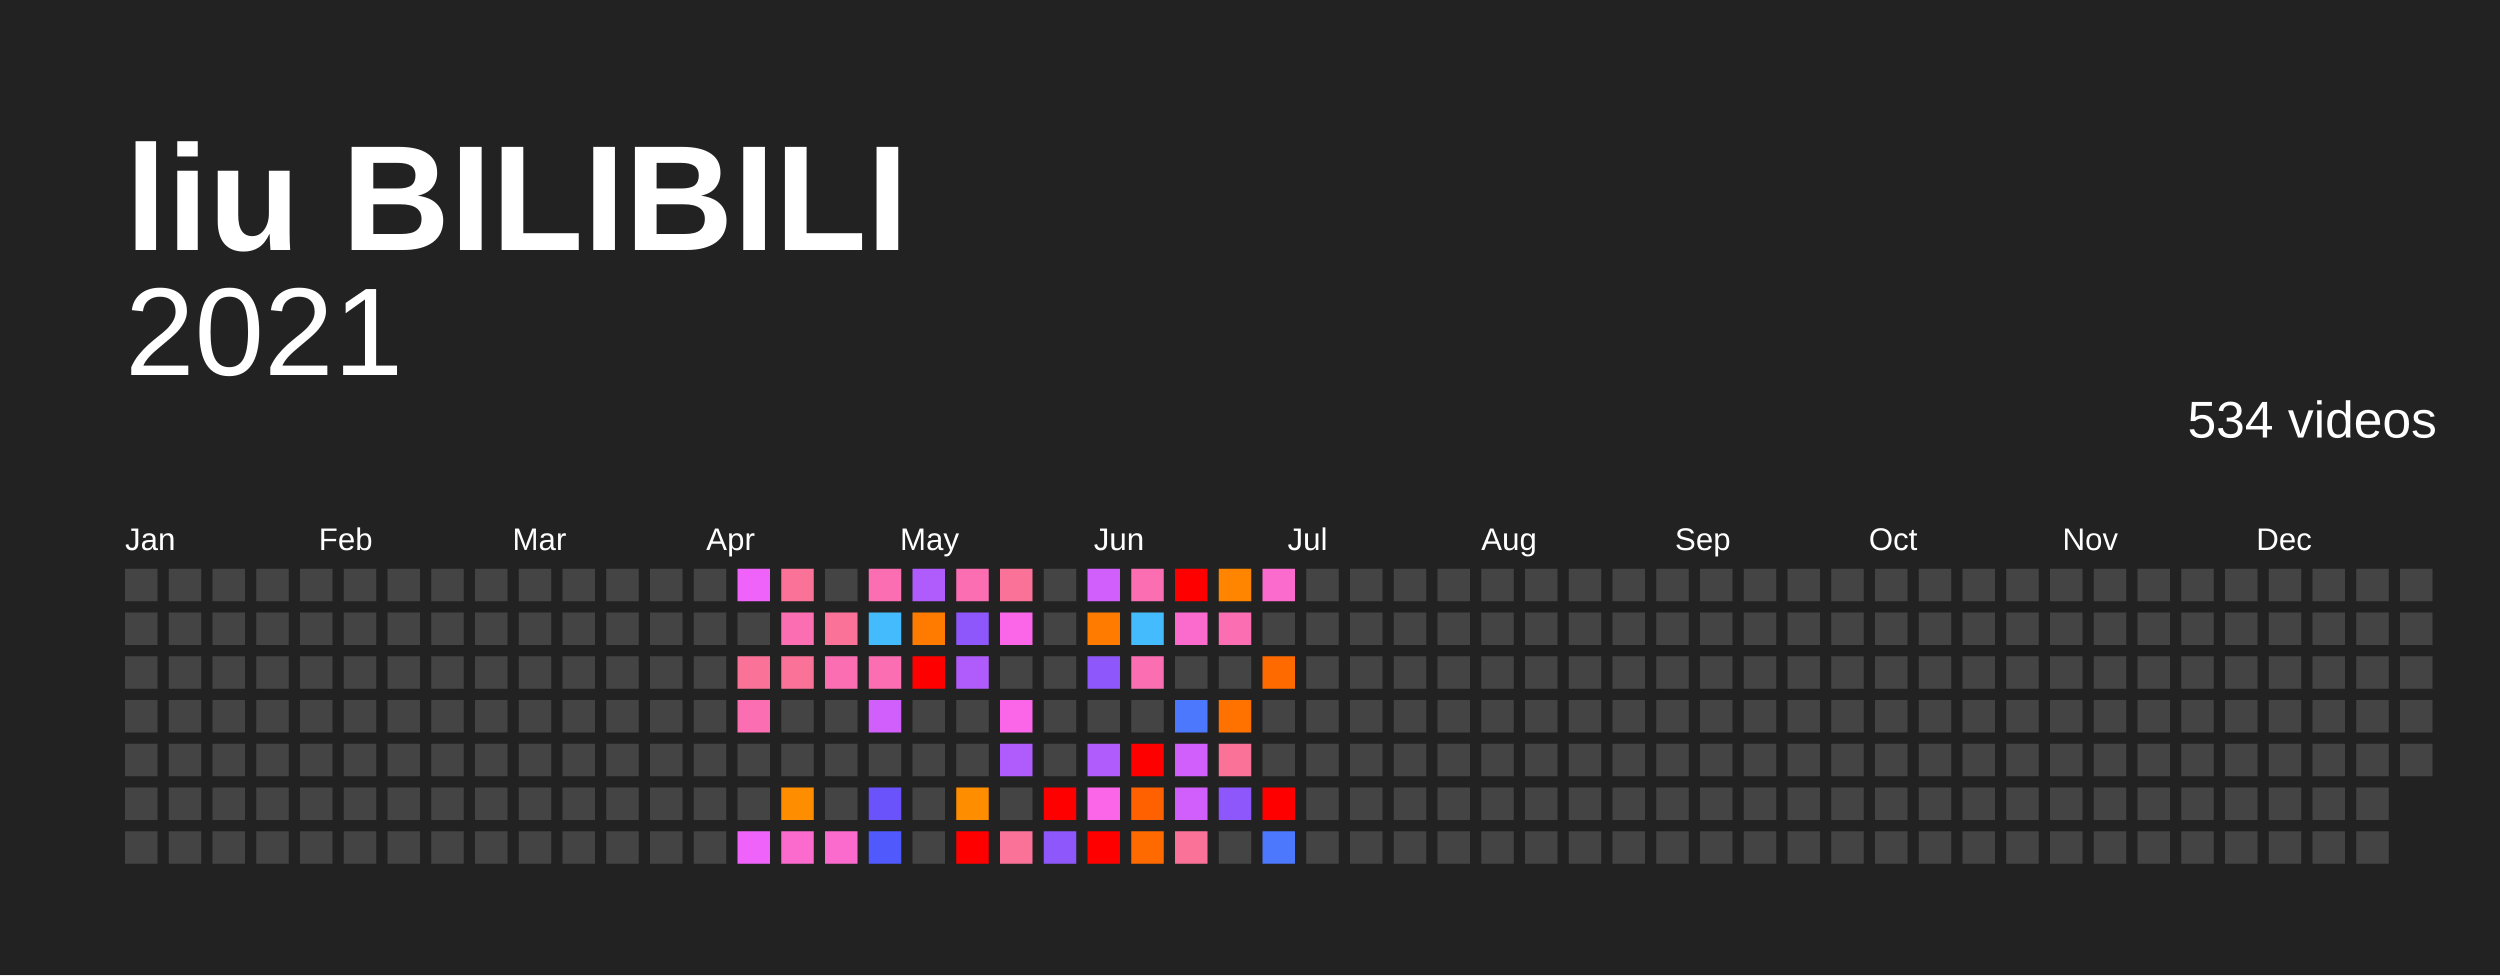
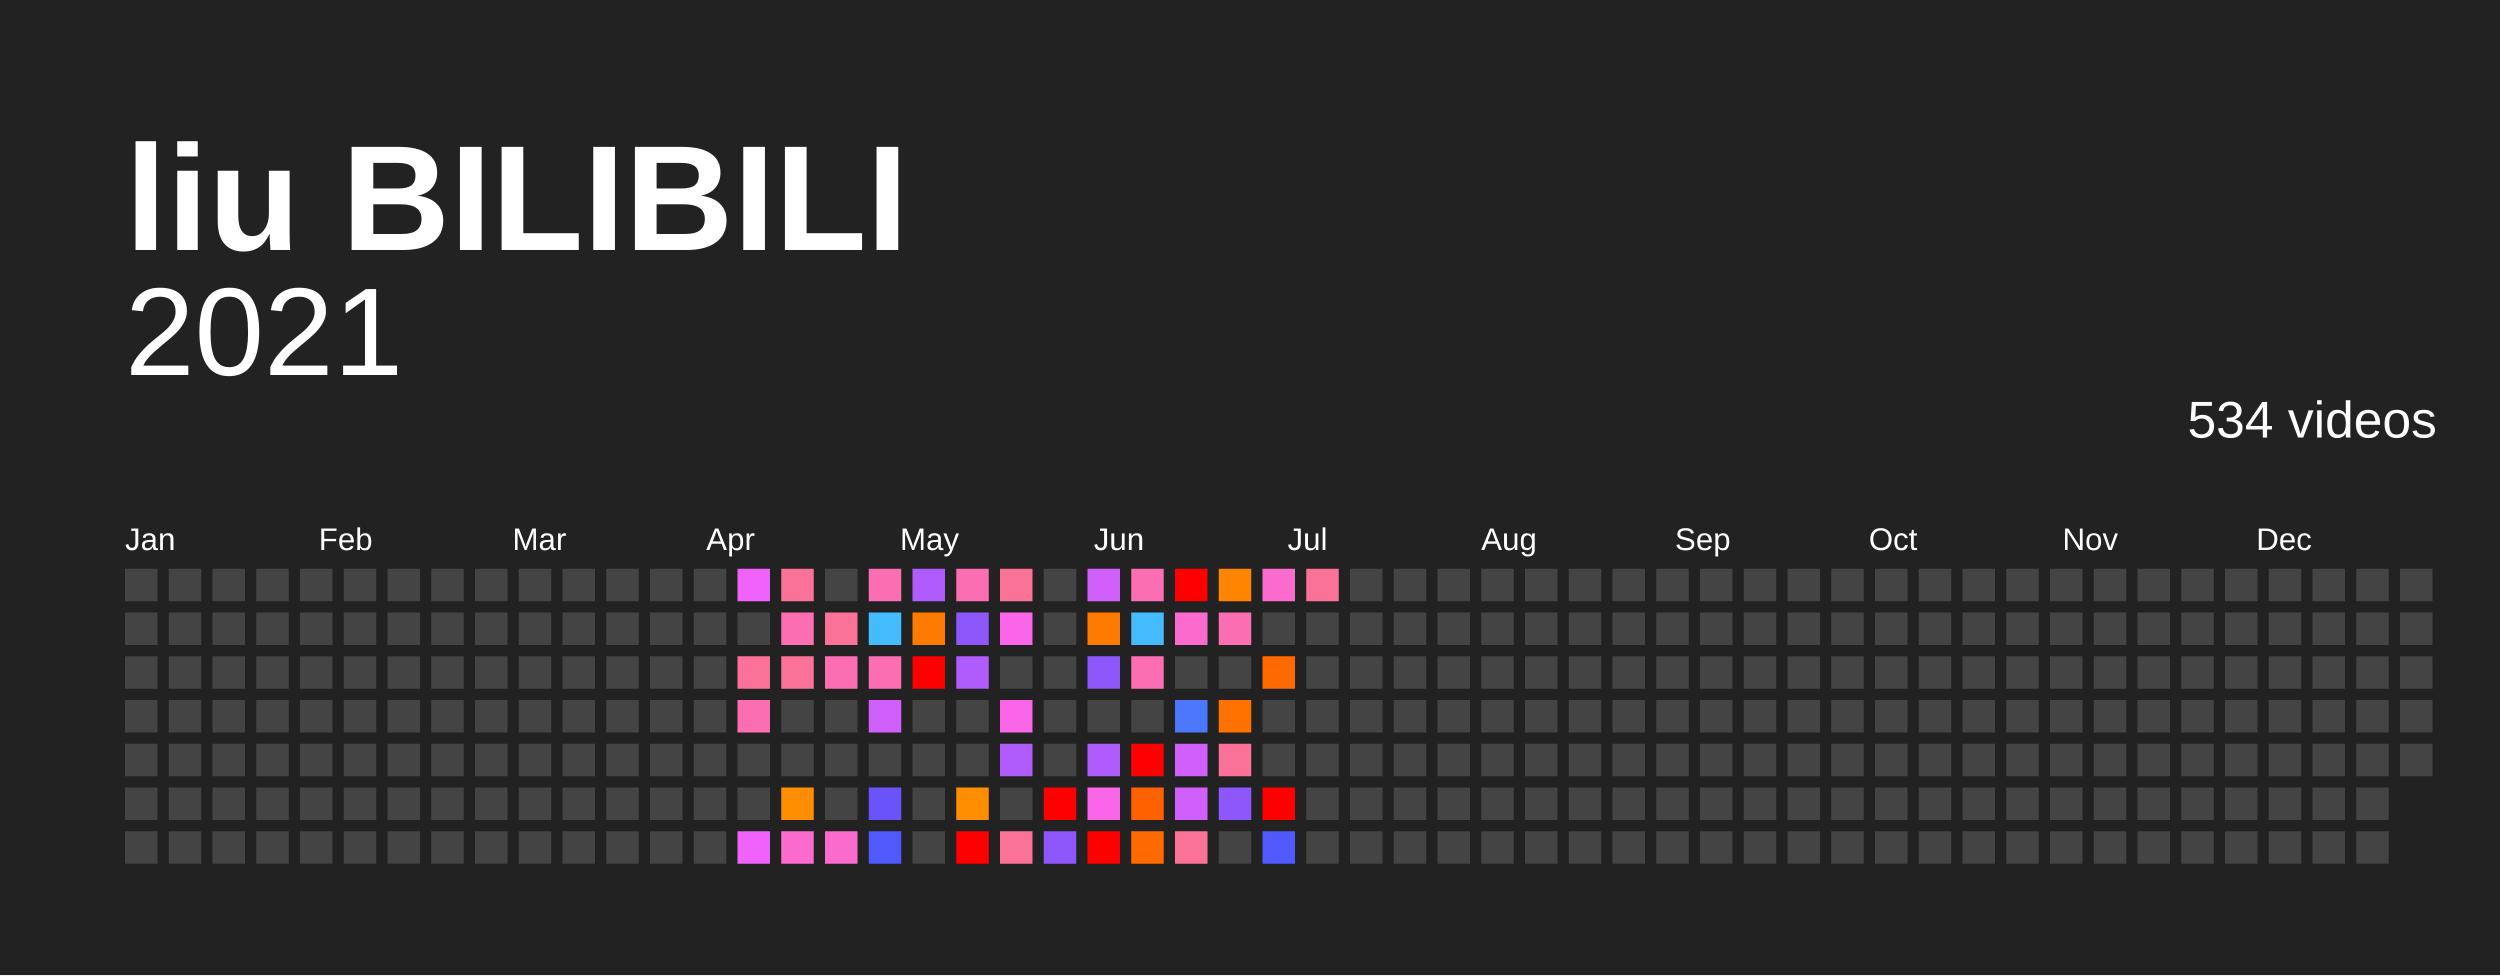
<svg xmlns="http://www.w3.org/2000/svg" baseProfile="full" height="78mm" version="1.1" viewBox="0,0,200,78" width="200mm">
  <defs />
  <rect fill="#222222" height="78" width="200" x="0" y="0" />
  <text fill="#FFFFFF" style="font-size:12px; font-family:Arial; font-weight:bold;" x="10" y="20">liu BILIBILI</text>
  <text alignment-baseline="hanging" fill="#FFFFFF" style="font-size:10.0px; font-family:Arial;" x="10" y="30">2021</text>
  <text alignment-baseline="hanging" fill="#FFFFFF" style="font-size:4.125px; font-family:Arial;" x="175" y="35">534 videos</text>
  <text fill="#FFFFFF" style="font-size:2.5px; font-family:Arial" x="10.0" y="44">Jan</text>
  <text fill="#FFFFFF" style="font-size:2.5px; font-family:Arial" x="25.5" y="44">Feb</text>
  <text fill="#FFFFFF" style="font-size:2.5px; font-family:Arial" x="41.0" y="44">Mar</text>
  <text fill="#FFFFFF" style="font-size:2.5px; font-family:Arial" x="56.5" y="44">Apr</text>
  <text fill="#FFFFFF" style="font-size:2.5px; font-family:Arial" x="72.0" y="44">May</text>
  <text fill="#FFFFFF" style="font-size:2.5px; font-family:Arial" x="87.5" y="44">Jun</text>
  <text fill="#FFFFFF" style="font-size:2.5px; font-family:Arial" x="103.0" y="44">Jul</text>
  <text fill="#FFFFFF" style="font-size:2.5px; font-family:Arial" x="118.5" y="44">Aug</text>
  <text fill="#FFFFFF" style="font-size:2.5px; font-family:Arial" x="134.0" y="44">Sep</text>
  <text fill="#FFFFFF" style="font-size:2.5px; font-family:Arial" x="149.5" y="44">Oct</text>
  <text fill="#FFFFFF" style="font-size:2.5px; font-family:Arial" x="165.0" y="44">Nov</text>
  <text fill="#FFFFFF" style="font-size:2.5px; font-family:Arial" x="180.5" y="44">Dec</text>
  <rect fill="#444444" height="2.6" width="2.6" x="10.0" y="45.5" />
  <rect fill="#444444" height="2.6" width="2.6" x="10.0" y="49.0" />
  <rect fill="#444444" height="2.6" width="2.6" x="10.0" y="52.5" />
  <rect fill="#444444" height="2.6" width="2.6" x="10.0" y="56.0" />
  <rect fill="#444444" height="2.6" width="2.6" x="10.0" y="59.5" />
  <rect fill="#444444" height="2.6" width="2.6" x="10.0" y="63.0" />
  <rect fill="#444444" height="2.6" width="2.6" x="10.0" y="66.5" />
  <rect fill="#444444" height="2.6" width="2.6" x="13.5" y="45.5" />
  <rect fill="#444444" height="2.6" width="2.6" x="13.5" y="49.0" />
  <rect fill="#444444" height="2.6" width="2.6" x="13.5" y="52.5" />
  <rect fill="#444444" height="2.6" width="2.6" x="13.5" y="56.0" />
  <rect fill="#444444" height="2.6" width="2.6" x="13.5" y="59.5" />
  <rect fill="#444444" height="2.6" width="2.6" x="13.5" y="63.0" />
  <rect fill="#444444" height="2.6" width="2.6" x="13.5" y="66.5" />
  <rect fill="#444444" height="2.6" width="2.6" x="17.0" y="45.5" />
  <rect fill="#444444" height="2.6" width="2.6" x="17.0" y="49.0" />
  <rect fill="#444444" height="2.6" width="2.6" x="17.0" y="52.5" />
  <rect fill="#444444" height="2.6" width="2.6" x="17.0" y="56.0" />
  <rect fill="#444444" height="2.6" width="2.6" x="17.0" y="59.5" />
  <rect fill="#444444" height="2.6" width="2.6" x="17.0" y="63.0" />
  <rect fill="#444444" height="2.6" width="2.6" x="17.0" y="66.5" />
  <rect fill="#444444" height="2.6" width="2.6" x="20.5" y="45.5" />
  <rect fill="#444444" height="2.6" width="2.6" x="20.5" y="49.0" />
  <rect fill="#444444" height="2.6" width="2.6" x="20.5" y="52.5" />
  <rect fill="#444444" height="2.6" width="2.6" x="20.5" y="56.0" />
  <rect fill="#444444" height="2.6" width="2.6" x="20.5" y="59.5" />
  <rect fill="#444444" height="2.6" width="2.6" x="20.5" y="63.0" />
  <rect fill="#444444" height="2.6" width="2.6" x="20.5" y="66.5" />
  <rect fill="#444444" height="2.6" width="2.6" x="24.0" y="45.5" />
  <rect fill="#444444" height="2.6" width="2.6" x="24.0" y="49.0" />
  <rect fill="#444444" height="2.6" width="2.6" x="24.0" y="52.5" />
  <rect fill="#444444" height="2.6" width="2.6" x="24.0" y="56.0" />
  <rect fill="#444444" height="2.6" width="2.6" x="24.0" y="59.5" />
  <rect fill="#444444" height="2.6" width="2.6" x="24.0" y="63.0" />
  <rect fill="#444444" height="2.6" width="2.6" x="24.0" y="66.5" />
  <rect fill="#444444" height="2.6" width="2.6" x="27.5" y="45.5" />
  <rect fill="#444444" height="2.6" width="2.6" x="27.5" y="49.0" />
  <rect fill="#444444" height="2.6" width="2.6" x="27.5" y="52.5" />
  <rect fill="#444444" height="2.6" width="2.6" x="27.5" y="56.0" />
  <rect fill="#444444" height="2.6" width="2.6" x="27.5" y="59.5" />
  <rect fill="#444444" height="2.6" width="2.6" x="27.5" y="63.0" />
  <rect fill="#444444" height="2.6" width="2.6" x="27.5" y="66.5" />
  <rect fill="#444444" height="2.6" width="2.6" x="31.0" y="45.5" />
  <rect fill="#444444" height="2.6" width="2.6" x="31.0" y="49.0" />
  <rect fill="#444444" height="2.6" width="2.6" x="31.0" y="52.5" />
  <rect fill="#444444" height="2.6" width="2.6" x="31.0" y="56.0" />
  <rect fill="#444444" height="2.6" width="2.6" x="31.0" y="59.5" />
  <rect fill="#444444" height="2.6" width="2.6" x="31.0" y="63.0" />
  <rect fill="#444444" height="2.6" width="2.6" x="31.0" y="66.5" />
  <rect fill="#444444" height="2.6" width="2.6" x="34.5" y="45.5" />
  <rect fill="#444444" height="2.6" width="2.6" x="34.5" y="49.0" />
  <rect fill="#444444" height="2.6" width="2.6" x="34.5" y="52.5" />
  <rect fill="#444444" height="2.6" width="2.6" x="34.5" y="56.0" />
  <rect fill="#444444" height="2.6" width="2.6" x="34.5" y="59.5" />
  <rect fill="#444444" height="2.6" width="2.6" x="34.5" y="63.0" />
  <rect fill="#444444" height="2.6" width="2.6" x="34.5" y="66.5" />
  <rect fill="#444444" height="2.6" width="2.6" x="38.0" y="45.5" />
  <rect fill="#444444" height="2.6" width="2.6" x="38.0" y="49.0" />
  <rect fill="#444444" height="2.6" width="2.6" x="38.0" y="52.5" />
  <rect fill="#444444" height="2.6" width="2.6" x="38.0" y="56.0" />
  <rect fill="#444444" height="2.6" width="2.6" x="38.0" y="59.5" />
  <rect fill="#444444" height="2.6" width="2.6" x="38.0" y="63.0" />
  <rect fill="#444444" height="2.6" width="2.6" x="38.0" y="66.5" />
  <rect fill="#444444" height="2.6" width="2.6" x="41.5" y="45.5" />
  <rect fill="#444444" height="2.6" width="2.6" x="41.5" y="49.0" />
  <rect fill="#444444" height="2.6" width="2.6" x="41.5" y="52.5" />
  <rect fill="#444444" height="2.6" width="2.6" x="41.5" y="56.0" />
  <rect fill="#444444" height="2.6" width="2.6" x="41.5" y="59.5" />
  <rect fill="#444444" height="2.6" width="2.6" x="41.5" y="63.0" />
  <rect fill="#444444" height="2.6" width="2.6" x="41.5" y="66.5" />
  <rect fill="#444444" height="2.6" width="2.6" x="45.0" y="45.5" />
  <rect fill="#444444" height="2.6" width="2.6" x="45.0" y="49.0" />
  <rect fill="#444444" height="2.6" width="2.6" x="45.0" y="52.5" />
  <rect fill="#444444" height="2.6" width="2.6" x="45.0" y="56.0" />
  <rect fill="#444444" height="2.6" width="2.6" x="45.0" y="59.5" />
  <rect fill="#444444" height="2.6" width="2.6" x="45.0" y="63.0" />
  <rect fill="#444444" height="2.6" width="2.6" x="45.0" y="66.5" />
  <rect fill="#444444" height="2.6" width="2.6" x="48.5" y="45.5" />
  <rect fill="#444444" height="2.6" width="2.6" x="48.5" y="49.0" />
  <rect fill="#444444" height="2.6" width="2.6" x="48.5" y="52.5" />
  <rect fill="#444444" height="2.6" width="2.6" x="48.5" y="56.0" />
  <rect fill="#444444" height="2.6" width="2.6" x="48.5" y="59.5" />
  <rect fill="#444444" height="2.6" width="2.6" x="48.5" y="63.0" />
  <rect fill="#444444" height="2.6" width="2.6" x="48.5" y="66.5" />
  <rect fill="#444444" height="2.6" width="2.6" x="52.0" y="45.5" />
  <rect fill="#444444" height="2.6" width="2.6" x="52.0" y="49.0" />
  <rect fill="#444444" height="2.6" width="2.6" x="52.0" y="52.5" />
  <rect fill="#444444" height="2.6" width="2.6" x="52.0" y="56.0" />
  <rect fill="#444444" height="2.6" width="2.6" x="52.0" y="59.5" />
  <rect fill="#444444" height="2.6" width="2.6" x="52.0" y="63.0" />
  <rect fill="#444444" height="2.6" width="2.6" x="52.0" y="66.5" />
  <rect fill="#444444" height="2.6" width="2.6" x="55.5" y="45.5" />
  <rect fill="#444444" height="2.6" width="2.6" x="55.5" y="49.0" />
  <rect fill="#444444" height="2.6" width="2.6" x="55.5" y="52.5" />
  <rect fill="#444444" height="2.6" width="2.6" x="55.5" y="56.0" />
  <rect fill="#444444" height="2.6" width="2.6" x="55.5" y="59.5" />
  <rect fill="#444444" height="2.6" width="2.6" x="55.5" y="63.0" />
  <rect fill="#444444" height="2.6" width="2.6" x="55.5" y="66.5" />
  <rect fill="#f063fb" height="2.6" width="2.6" x="59.0" y="45.5" />
  <rect fill="#444444" height="2.6" width="2.6" x="59.0" y="49.0" />
  <rect fill="#fb7299" height="2.6" width="2.6" x="59.0" y="52.5" />
  <rect fill="#fb6eb2" height="2.6" width="2.6" x="59.0" y="56.0" />
  <rect fill="#444444" height="2.6" width="2.6" x="59.0" y="59.5" />
  <rect fill="#444444" height="2.6" width="2.6" x="59.0" y="63.0" />
  <rect fill="#f063fb" height="2.6" width="2.6" x="59.0" y="66.5" />
  <rect fill="#fb7299" height="2.6" width="2.6" x="62.5" y="45.5" />
  <rect fill="#fb6eb2" height="2.6" width="2.6" x="62.5" y="49.0" />
  <rect fill="#fb7299" height="2.6" width="2.6" x="62.5" y="52.5" />
  <rect fill="#444444" height="2.6" width="2.6" x="62.5" y="56.0" />
  <rect fill="#444444" height="2.6" width="2.6" x="62.5" y="59.5" />
  <rect fill="#ff8d00" height="2.6" width="2.6" x="62.5" y="63.0" />
  <rect fill="#fb6acd" height="2.6" width="2.6" x="62.5" y="66.5" />
  <rect fill="#444444" height="2.6" width="2.6" x="66.0" y="45.5" />
  <rect fill="#fb7299" height="2.6" width="2.6" x="66.0" y="49.0" />
  <rect fill="#fb6eb2" height="2.6" width="2.6" x="66.0" y="52.5" />
  <rect fill="#444444" height="2.6" width="2.6" x="66.0" y="56.0" />
  <rect fill="#444444" height="2.6" width="2.6" x="66.0" y="59.5" />
  <rect fill="#444444" height="2.6" width="2.6" x="66.0" y="63.0" />
  <rect fill="#fb6acd" height="2.6" width="2.6" x="66.0" y="66.5" />
  <rect fill="#fb6eb2" height="2.6" width="2.6" x="69.5" y="45.5" />
  <rect fill="#44bbfc" height="2.6" width="2.6" x="69.5" y="49.0" />
  <rect fill="#fb6eb2" height="2.6" width="2.6" x="69.5" y="52.5" />
  <rect fill="#d15ffb" height="2.6" width="2.6" x="69.5" y="56.0" />
  <rect fill="#444444" height="2.6" width="2.6" x="69.5" y="59.5" />
  <rect fill="#6b53fb" height="2.6" width="2.6" x="69.5" y="63.0" />
  <rect fill="#4f59fc" height="2.6" width="2.6" x="69.5" y="66.5" />
  <rect fill="#b05bfb" height="2.6" width="2.6" x="73.0" y="45.5" />
  <rect fill="#ff7b00" height="2.6" width="2.6" x="73.0" y="49.0" />
  <rect fill="red" height="2.6" width="2.6" x="73.0" y="52.5" />
  <rect fill="#444444" height="2.6" width="2.6" x="73.0" y="56.0" />
  <rect fill="#444444" height="2.6" width="2.6" x="73.0" y="59.5" />
  <rect fill="#444444" height="2.6" width="2.6" x="73.0" y="63.0" />
  <rect fill="#444444" height="2.6" width="2.6" x="73.0" y="66.5" />
  <rect fill="#fb6eb2" height="2.6" width="2.6" x="76.5" y="45.5" />
  <rect fill="#8e57fb" height="2.6" width="2.6" x="76.5" y="49.0" />
  <rect fill="#b05bfb" height="2.6" width="2.6" x="76.5" y="52.5" />
  <rect fill="#444444" height="2.6" width="2.6" x="76.5" y="56.0" />
  <rect fill="#444444" height="2.6" width="2.6" x="76.5" y="59.5" />
  <rect fill="#ff8d00" height="2.6" width="2.6" x="76.5" y="63.0" />
  <rect fill="red" height="2.6" width="2.6" x="76.5" y="66.5" />
  <rect fill="#fb7299" height="2.6" width="2.6" x="80.0" y="45.5" />
  <rect fill="#fb66e9" height="2.6" width="2.6" x="80.0" y="49.0" />
  <rect fill="#444444" height="2.6" width="2.6" x="80.0" y="52.5" />
  <rect fill="#fb66e9" height="2.6" width="2.6" x="80.0" y="56.0" />
  <rect fill="#b05bfb" height="2.6" width="2.6" x="80.0" y="59.5" />
  <rect fill="#444444" height="2.6" width="2.6" x="80.0" y="63.0" />
  <rect fill="#fb7299" height="2.6" width="2.6" x="80.0" y="66.5" />
  <rect fill="#444444" height="2.6" width="2.6" x="83.5" y="45.5" />
  <rect fill="#444444" height="2.6" width="2.6" x="83.5" y="49.0" />
  <rect fill="#444444" height="2.6" width="2.6" x="83.5" y="52.5" />
  <rect fill="#444444" height="2.6" width="2.6" x="83.5" y="56.0" />
  <rect fill="#444444" height="2.6" width="2.6" x="83.5" y="59.5" />
  <rect fill="red" height="2.6" width="2.6" x="83.5" y="63.0" />
  <rect fill="#8e57fb" height="2.6" width="2.6" x="83.5" y="66.5" />
  <rect fill="#d15ffb" height="2.6" width="2.6" x="87.0" y="45.5" />
  <rect fill="#ff7b00" height="2.6" width="2.6" x="87.0" y="49.0" />
  <rect fill="#8e57fb" height="2.6" width="2.6" x="87.0" y="52.5" />
  <rect fill="#444444" height="2.6" width="2.6" x="87.0" y="56.0" />
  <rect fill="#b05bfb" height="2.6" width="2.6" x="87.0" y="59.5" />
  <rect fill="#fb66e9" height="2.6" width="2.6" x="87.0" y="63.0" />
  <rect fill="red" height="2.6" width="2.6" x="87.0" y="66.5" />
  <rect fill="#fb6eb2" height="2.6" width="2.6" x="90.5" y="45.5" />
  <rect fill="#44bbfc" height="2.6" width="2.6" x="90.5" y="49.0" />
  <rect fill="#fb6eb2" height="2.6" width="2.6" x="90.5" y="52.5" />
  <rect fill="#444444" height="2.6" width="2.6" x="90.5" y="56.0" />
  <rect fill="red" height="2.6" width="2.6" x="90.5" y="59.5" />
  <rect fill="#ff6100" height="2.6" width="2.6" x="90.5" y="63.0" />
  <rect fill="#ff6a00" height="2.6" width="2.6" x="90.5" y="66.5" />
  <rect fill="red" height="2.6" width="2.6" x="94.0" y="45.5" />
  <rect fill="#fb6acd" height="2.6" width="2.6" x="94.0" y="49.0" />
  <rect fill="#444444" height="2.6" width="2.6" x="94.0" y="52.5" />
  <rect fill="#4b78fc" height="2.6" width="2.6" x="94.0" y="56.0" />
  <rect fill="#d15ffb" height="2.6" width="2.6" x="94.0" y="59.5" />
  <rect fill="#d15ffb" height="2.6" width="2.6" x="94.0" y="63.0" />
  <rect fill="#fb7299" height="2.6" width="2.6" x="94.0" y="66.5" />
  <rect fill="#ff8400" height="2.6" width="2.6" x="97.5" y="45.5" />
  <rect fill="#fb6eb2" height="2.6" width="2.6" x="97.5" y="49.0" />
  <rect fill="#444444" height="2.6" width="2.6" x="97.5" y="52.5" />
  <rect fill="#ff7200" height="2.6" width="2.6" x="97.5" y="56.0" />
  <rect fill="#fb7299" height="2.6" width="2.6" x="97.5" y="59.5" />
  <rect fill="#8e57fb" height="2.6" width="2.6" x="97.5" y="63.0" />
  <rect fill="#444444" height="2.6" width="2.6" x="97.5" y="66.5" />
  <rect fill="#fb6acd" height="2.6" width="2.6" x="101.0" y="45.5" />
  <rect fill="#444444" height="2.6" width="2.6" x="101.0" y="49.0" />
  <rect fill="#ff6a00" height="2.6" width="2.6" x="101.0" y="52.5" />
  <rect fill="#444444" height="2.6" width="2.6" x="101.0" y="56.0" />
  <rect fill="#444444" height="2.6" width="2.6" x="101.0" y="59.5" />
  <rect fill="red" height="2.6" width="2.6" x="101.0" y="63.0" />
-   <rect fill="#4b78fc" height="2.6" width="2.6" x="101.0" y="66.5" />
-   <rect fill="#444444" height="2.6" width="2.6" x="104.5" y="45.5" />
+   <rect fill="#4f59fc" height="2.6" width="2.6" x="101.0" y="66.5" />
+   <rect fill="#fb7299" height="2.6" width="2.6" x="104.5" y="45.5" />
  <rect fill="#444444" height="2.6" width="2.6" x="104.5" y="49.0" />
  <rect fill="#444444" height="2.6" width="2.6" x="104.5" y="52.5" />
  <rect fill="#444444" height="2.6" width="2.6" x="104.5" y="56.0" />
  <rect fill="#444444" height="2.6" width="2.6" x="104.5" y="59.5" />
  <rect fill="#444444" height="2.6" width="2.6" x="104.5" y="63.0" />
  <rect fill="#444444" height="2.6" width="2.6" x="104.5" y="66.5" />
  <rect fill="#444444" height="2.6" width="2.6" x="108.0" y="45.5" />
  <rect fill="#444444" height="2.6" width="2.6" x="108.0" y="49.0" />
  <rect fill="#444444" height="2.6" width="2.6" x="108.0" y="52.5" />
  <rect fill="#444444" height="2.6" width="2.6" x="108.0" y="56.0" />
  <rect fill="#444444" height="2.6" width="2.6" x="108.0" y="59.5" />
  <rect fill="#444444" height="2.6" width="2.6" x="108.0" y="63.0" />
  <rect fill="#444444" height="2.6" width="2.6" x="108.0" y="66.5" />
  <rect fill="#444444" height="2.6" width="2.6" x="111.5" y="45.5" />
  <rect fill="#444444" height="2.6" width="2.6" x="111.5" y="49.0" />
  <rect fill="#444444" height="2.6" width="2.6" x="111.5" y="52.5" />
  <rect fill="#444444" height="2.6" width="2.6" x="111.5" y="56.0" />
  <rect fill="#444444" height="2.6" width="2.6" x="111.5" y="59.5" />
  <rect fill="#444444" height="2.6" width="2.6" x="111.5" y="63.0" />
  <rect fill="#444444" height="2.6" width="2.6" x="111.5" y="66.5" />
  <rect fill="#444444" height="2.6" width="2.6" x="115.0" y="45.5" />
  <rect fill="#444444" height="2.6" width="2.6" x="115.0" y="49.0" />
  <rect fill="#444444" height="2.6" width="2.6" x="115.0" y="52.5" />
  <rect fill="#444444" height="2.6" width="2.6" x="115.0" y="56.0" />
  <rect fill="#444444" height="2.6" width="2.6" x="115.0" y="59.5" />
  <rect fill="#444444" height="2.6" width="2.6" x="115.0" y="63.0" />
  <rect fill="#444444" height="2.6" width="2.6" x="115.0" y="66.5" />
  <rect fill="#444444" height="2.6" width="2.6" x="118.5" y="45.5" />
  <rect fill="#444444" height="2.6" width="2.6" x="118.5" y="49.0" />
  <rect fill="#444444" height="2.6" width="2.6" x="118.5" y="52.5" />
  <rect fill="#444444" height="2.6" width="2.6" x="118.5" y="56.0" />
  <rect fill="#444444" height="2.6" width="2.6" x="118.5" y="59.5" />
  <rect fill="#444444" height="2.6" width="2.6" x="118.5" y="63.0" />
  <rect fill="#444444" height="2.6" width="2.6" x="118.5" y="66.5" />
  <rect fill="#444444" height="2.6" width="2.6" x="122.0" y="45.5" />
  <rect fill="#444444" height="2.6" width="2.6" x="122.0" y="49.0" />
  <rect fill="#444444" height="2.6" width="2.6" x="122.0" y="52.5" />
  <rect fill="#444444" height="2.6" width="2.6" x="122.0" y="56.0" />
  <rect fill="#444444" height="2.6" width="2.6" x="122.0" y="59.5" />
  <rect fill="#444444" height="2.6" width="2.6" x="122.0" y="63.0" />
  <rect fill="#444444" height="2.6" width="2.6" x="122.0" y="66.5" />
  <rect fill="#444444" height="2.6" width="2.6" x="125.5" y="45.5" />
  <rect fill="#444444" height="2.6" width="2.6" x="125.5" y="49.0" />
  <rect fill="#444444" height="2.6" width="2.6" x="125.5" y="52.5" />
  <rect fill="#444444" height="2.6" width="2.6" x="125.5" y="56.0" />
  <rect fill="#444444" height="2.6" width="2.6" x="125.5" y="59.5" />
  <rect fill="#444444" height="2.6" width="2.6" x="125.5" y="63.0" />
  <rect fill="#444444" height="2.6" width="2.6" x="125.5" y="66.5" />
  <rect fill="#444444" height="2.6" width="2.6" x="129.0" y="45.5" />
  <rect fill="#444444" height="2.6" width="2.6" x="129.0" y="49.0" />
  <rect fill="#444444" height="2.6" width="2.6" x="129.0" y="52.5" />
  <rect fill="#444444" height="2.6" width="2.6" x="129.0" y="56.0" />
  <rect fill="#444444" height="2.6" width="2.6" x="129.0" y="59.5" />
  <rect fill="#444444" height="2.6" width="2.6" x="129.0" y="63.0" />
  <rect fill="#444444" height="2.6" width="2.6" x="129.0" y="66.5" />
  <rect fill="#444444" height="2.6" width="2.6" x="132.5" y="45.5" />
  <rect fill="#444444" height="2.6" width="2.6" x="132.5" y="49.0" />
  <rect fill="#444444" height="2.6" width="2.6" x="132.5" y="52.5" />
  <rect fill="#444444" height="2.6" width="2.6" x="132.5" y="56.0" />
  <rect fill="#444444" height="2.6" width="2.6" x="132.5" y="59.5" />
  <rect fill="#444444" height="2.6" width="2.6" x="132.5" y="63.0" />
  <rect fill="#444444" height="2.6" width="2.6" x="132.5" y="66.5" />
  <rect fill="#444444" height="2.6" width="2.6" x="136.0" y="45.5" />
  <rect fill="#444444" height="2.6" width="2.6" x="136.0" y="49.0" />
  <rect fill="#444444" height="2.6" width="2.6" x="136.0" y="52.5" />
  <rect fill="#444444" height="2.6" width="2.6" x="136.0" y="56.0" />
  <rect fill="#444444" height="2.6" width="2.6" x="136.0" y="59.5" />
  <rect fill="#444444" height="2.6" width="2.6" x="136.0" y="63.0" />
  <rect fill="#444444" height="2.6" width="2.6" x="136.0" y="66.5" />
  <rect fill="#444444" height="2.6" width="2.6" x="139.5" y="45.5" />
  <rect fill="#444444" height="2.6" width="2.6" x="139.5" y="49.0" />
  <rect fill="#444444" height="2.6" width="2.6" x="139.5" y="52.5" />
  <rect fill="#444444" height="2.6" width="2.6" x="139.5" y="56.0" />
  <rect fill="#444444" height="2.6" width="2.6" x="139.5" y="59.5" />
  <rect fill="#444444" height="2.6" width="2.6" x="139.5" y="63.0" />
  <rect fill="#444444" height="2.6" width="2.6" x="139.5" y="66.5" />
  <rect fill="#444444" height="2.6" width="2.6" x="143.0" y="45.5" />
  <rect fill="#444444" height="2.6" width="2.6" x="143.0" y="49.0" />
  <rect fill="#444444" height="2.6" width="2.6" x="143.0" y="52.5" />
  <rect fill="#444444" height="2.6" width="2.6" x="143.0" y="56.0" />
  <rect fill="#444444" height="2.6" width="2.6" x="143.0" y="59.5" />
  <rect fill="#444444" height="2.6" width="2.6" x="143.0" y="63.0" />
  <rect fill="#444444" height="2.6" width="2.6" x="143.0" y="66.5" />
  <rect fill="#444444" height="2.6" width="2.6" x="146.5" y="45.5" />
  <rect fill="#444444" height="2.6" width="2.6" x="146.5" y="49.0" />
  <rect fill="#444444" height="2.6" width="2.6" x="146.5" y="52.5" />
  <rect fill="#444444" height="2.6" width="2.6" x="146.5" y="56.0" />
  <rect fill="#444444" height="2.6" width="2.6" x="146.5" y="59.5" />
  <rect fill="#444444" height="2.6" width="2.6" x="146.5" y="63.0" />
  <rect fill="#444444" height="2.6" width="2.6" x="146.5" y="66.5" />
  <rect fill="#444444" height="2.6" width="2.6" x="150.0" y="45.5" />
  <rect fill="#444444" height="2.6" width="2.6" x="150.0" y="49.0" />
  <rect fill="#444444" height="2.6" width="2.6" x="150.0" y="52.5" />
  <rect fill="#444444" height="2.6" width="2.6" x="150.0" y="56.0" />
  <rect fill="#444444" height="2.6" width="2.6" x="150.0" y="59.5" />
  <rect fill="#444444" height="2.6" width="2.6" x="150.0" y="63.0" />
  <rect fill="#444444" height="2.6" width="2.6" x="150.0" y="66.5" />
  <rect fill="#444444" height="2.6" width="2.6" x="153.5" y="45.5" />
  <rect fill="#444444" height="2.6" width="2.6" x="153.5" y="49.0" />
  <rect fill="#444444" height="2.6" width="2.6" x="153.5" y="52.5" />
  <rect fill="#444444" height="2.6" width="2.6" x="153.5" y="56.0" />
  <rect fill="#444444" height="2.6" width="2.6" x="153.5" y="59.5" />
  <rect fill="#444444" height="2.6" width="2.6" x="153.5" y="63.0" />
  <rect fill="#444444" height="2.6" width="2.6" x="153.5" y="66.5" />
  <rect fill="#444444" height="2.6" width="2.6" x="157.0" y="45.5" />
  <rect fill="#444444" height="2.6" width="2.6" x="157.0" y="49.0" />
  <rect fill="#444444" height="2.6" width="2.6" x="157.0" y="52.5" />
  <rect fill="#444444" height="2.6" width="2.6" x="157.0" y="56.0" />
  <rect fill="#444444" height="2.6" width="2.6" x="157.0" y="59.5" />
  <rect fill="#444444" height="2.6" width="2.6" x="157.0" y="63.0" />
  <rect fill="#444444" height="2.6" width="2.6" x="157.0" y="66.5" />
  <rect fill="#444444" height="2.6" width="2.6" x="160.5" y="45.5" />
  <rect fill="#444444" height="2.6" width="2.6" x="160.5" y="49.0" />
  <rect fill="#444444" height="2.6" width="2.6" x="160.5" y="52.5" />
  <rect fill="#444444" height="2.6" width="2.6" x="160.5" y="56.0" />
  <rect fill="#444444" height="2.6" width="2.6" x="160.5" y="59.5" />
  <rect fill="#444444" height="2.6" width="2.6" x="160.5" y="63.0" />
  <rect fill="#444444" height="2.6" width="2.6" x="160.5" y="66.5" />
  <rect fill="#444444" height="2.6" width="2.6" x="164.0" y="45.5" />
  <rect fill="#444444" height="2.6" width="2.6" x="164.0" y="49.0" />
  <rect fill="#444444" height="2.6" width="2.6" x="164.0" y="52.5" />
  <rect fill="#444444" height="2.6" width="2.6" x="164.0" y="56.0" />
  <rect fill="#444444" height="2.6" width="2.6" x="164.0" y="59.5" />
  <rect fill="#444444" height="2.6" width="2.6" x="164.0" y="63.0" />
  <rect fill="#444444" height="2.6" width="2.6" x="164.0" y="66.5" />
  <rect fill="#444444" height="2.6" width="2.6" x="167.5" y="45.5" />
  <rect fill="#444444" height="2.6" width="2.6" x="167.5" y="49.0" />
  <rect fill="#444444" height="2.6" width="2.6" x="167.5" y="52.5" />
  <rect fill="#444444" height="2.6" width="2.6" x="167.5" y="56.0" />
  <rect fill="#444444" height="2.6" width="2.6" x="167.5" y="59.5" />
  <rect fill="#444444" height="2.6" width="2.6" x="167.5" y="63.0" />
  <rect fill="#444444" height="2.6" width="2.6" x="167.5" y="66.5" />
  <rect fill="#444444" height="2.6" width="2.6" x="171.0" y="45.5" />
  <rect fill="#444444" height="2.6" width="2.6" x="171.0" y="49.0" />
  <rect fill="#444444" height="2.6" width="2.6" x="171.0" y="52.5" />
  <rect fill="#444444" height="2.6" width="2.6" x="171.0" y="56.0" />
  <rect fill="#444444" height="2.6" width="2.6" x="171.0" y="59.5" />
  <rect fill="#444444" height="2.6" width="2.6" x="171.0" y="63.0" />
  <rect fill="#444444" height="2.6" width="2.6" x="171.0" y="66.5" />
  <rect fill="#444444" height="2.6" width="2.6" x="174.5" y="45.5" />
  <rect fill="#444444" height="2.6" width="2.6" x="174.5" y="49.0" />
  <rect fill="#444444" height="2.6" width="2.6" x="174.5" y="52.5" />
  <rect fill="#444444" height="2.6" width="2.6" x="174.5" y="56.0" />
  <rect fill="#444444" height="2.6" width="2.6" x="174.5" y="59.5" />
  <rect fill="#444444" height="2.6" width="2.6" x="174.5" y="63.0" />
  <rect fill="#444444" height="2.6" width="2.6" x="174.5" y="66.5" />
  <rect fill="#444444" height="2.6" width="2.6" x="178.0" y="45.5" />
  <rect fill="#444444" height="2.6" width="2.6" x="178.0" y="49.0" />
  <rect fill="#444444" height="2.6" width="2.6" x="178.0" y="52.5" />
  <rect fill="#444444" height="2.6" width="2.6" x="178.0" y="56.0" />
  <rect fill="#444444" height="2.6" width="2.6" x="178.0" y="59.5" />
  <rect fill="#444444" height="2.6" width="2.6" x="178.0" y="63.0" />
  <rect fill="#444444" height="2.6" width="2.6" x="178.0" y="66.5" />
  <rect fill="#444444" height="2.6" width="2.6" x="181.5" y="45.5" />
  <rect fill="#444444" height="2.6" width="2.6" x="181.5" y="49.0" />
  <rect fill="#444444" height="2.6" width="2.6" x="181.5" y="52.5" />
  <rect fill="#444444" height="2.6" width="2.6" x="181.5" y="56.0" />
  <rect fill="#444444" height="2.6" width="2.6" x="181.5" y="59.5" />
  <rect fill="#444444" height="2.6" width="2.6" x="181.5" y="63.0" />
  <rect fill="#444444" height="2.6" width="2.6" x="181.5" y="66.5" />
  <rect fill="#444444" height="2.6" width="2.6" x="185.0" y="45.5" />
  <rect fill="#444444" height="2.6" width="2.6" x="185.0" y="49.0" />
  <rect fill="#444444" height="2.6" width="2.6" x="185.0" y="52.5" />
  <rect fill="#444444" height="2.6" width="2.6" x="185.0" y="56.0" />
  <rect fill="#444444" height="2.6" width="2.6" x="185.0" y="59.5" />
  <rect fill="#444444" height="2.6" width="2.6" x="185.0" y="63.0" />
  <rect fill="#444444" height="2.6" width="2.6" x="185.0" y="66.5" />
  <rect fill="#444444" height="2.6" width="2.6" x="188.5" y="45.5" />
  <rect fill="#444444" height="2.6" width="2.6" x="188.5" y="49.0" />
  <rect fill="#444444" height="2.6" width="2.6" x="188.5" y="52.5" />
  <rect fill="#444444" height="2.6" width="2.6" x="188.5" y="56.0" />
  <rect fill="#444444" height="2.6" width="2.6" x="188.5" y="59.5" />
  <rect fill="#444444" height="2.6" width="2.6" x="188.5" y="63.0" />
  <rect fill="#444444" height="2.6" width="2.6" x="188.5" y="66.5" />
  <rect fill="#444444" height="2.6" width="2.6" x="192.0" y="45.5" />
  <rect fill="#444444" height="2.6" width="2.6" x="192.0" y="49.0" />
  <rect fill="#444444" height="2.6" width="2.6" x="192.0" y="52.5" />
  <rect fill="#444444" height="2.6" width="2.6" x="192.0" y="56.0" />
  <rect fill="#444444" height="2.6" width="2.6" x="192.0" y="59.5" />
</svg>
